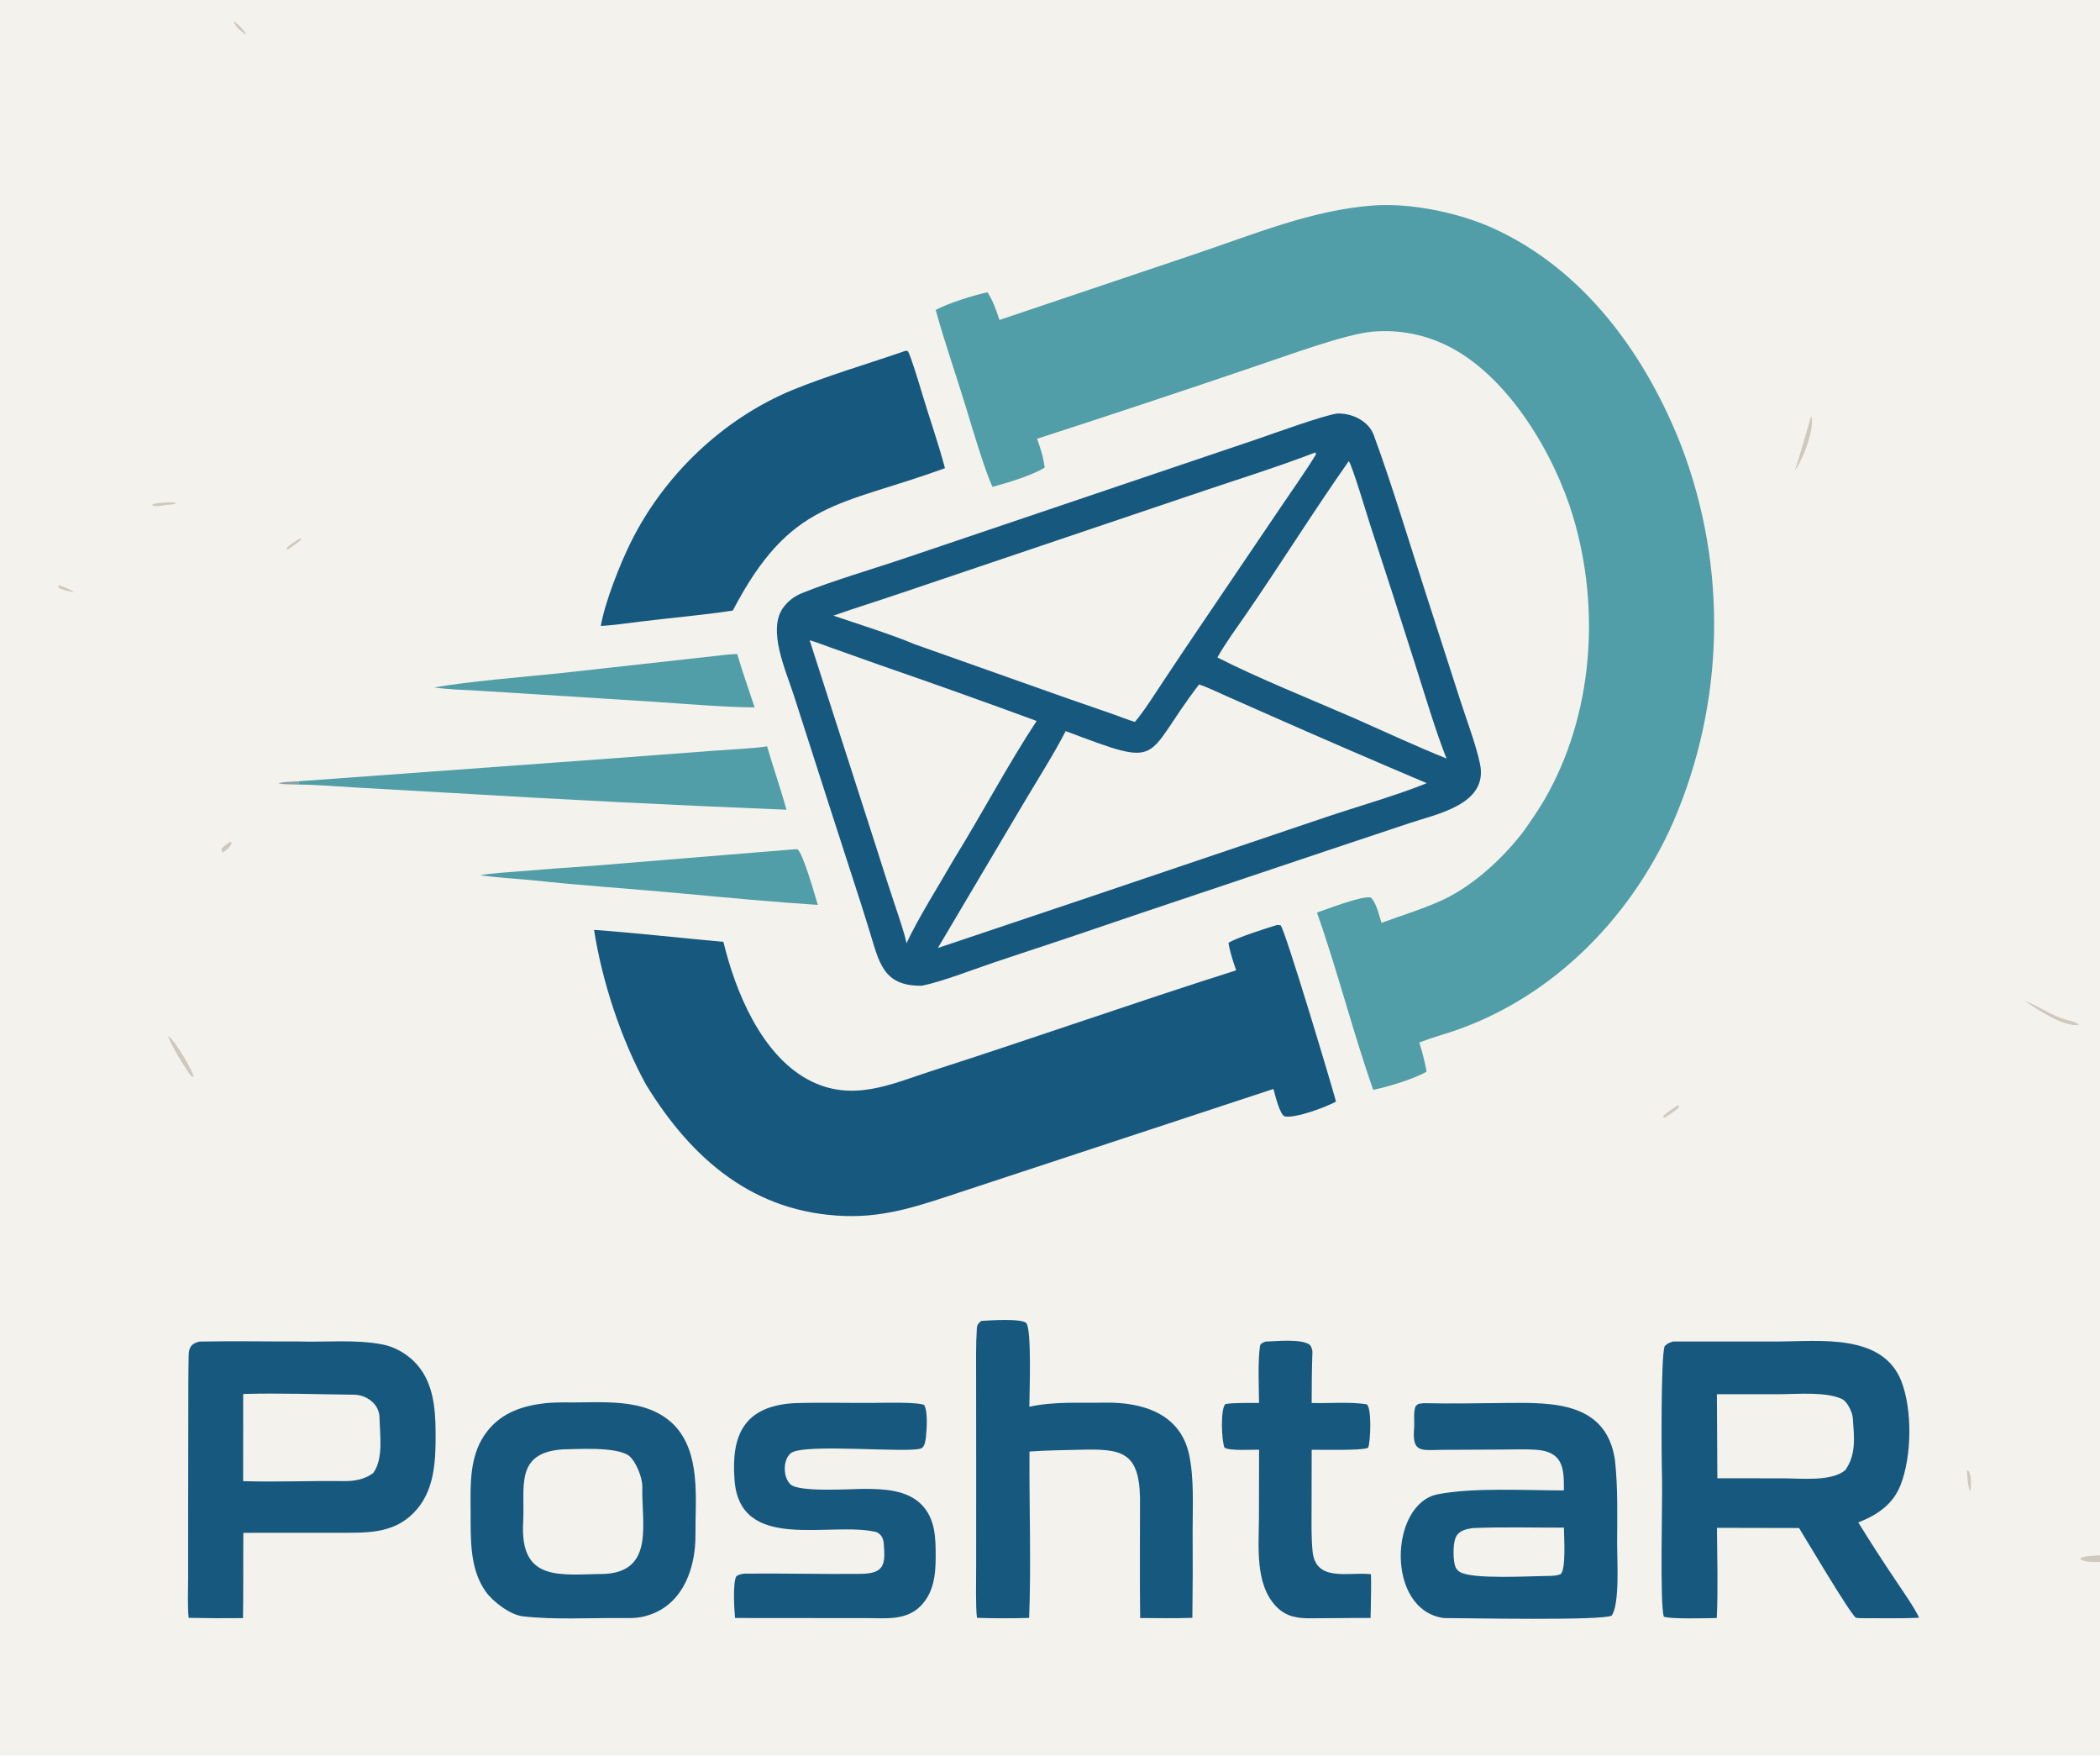
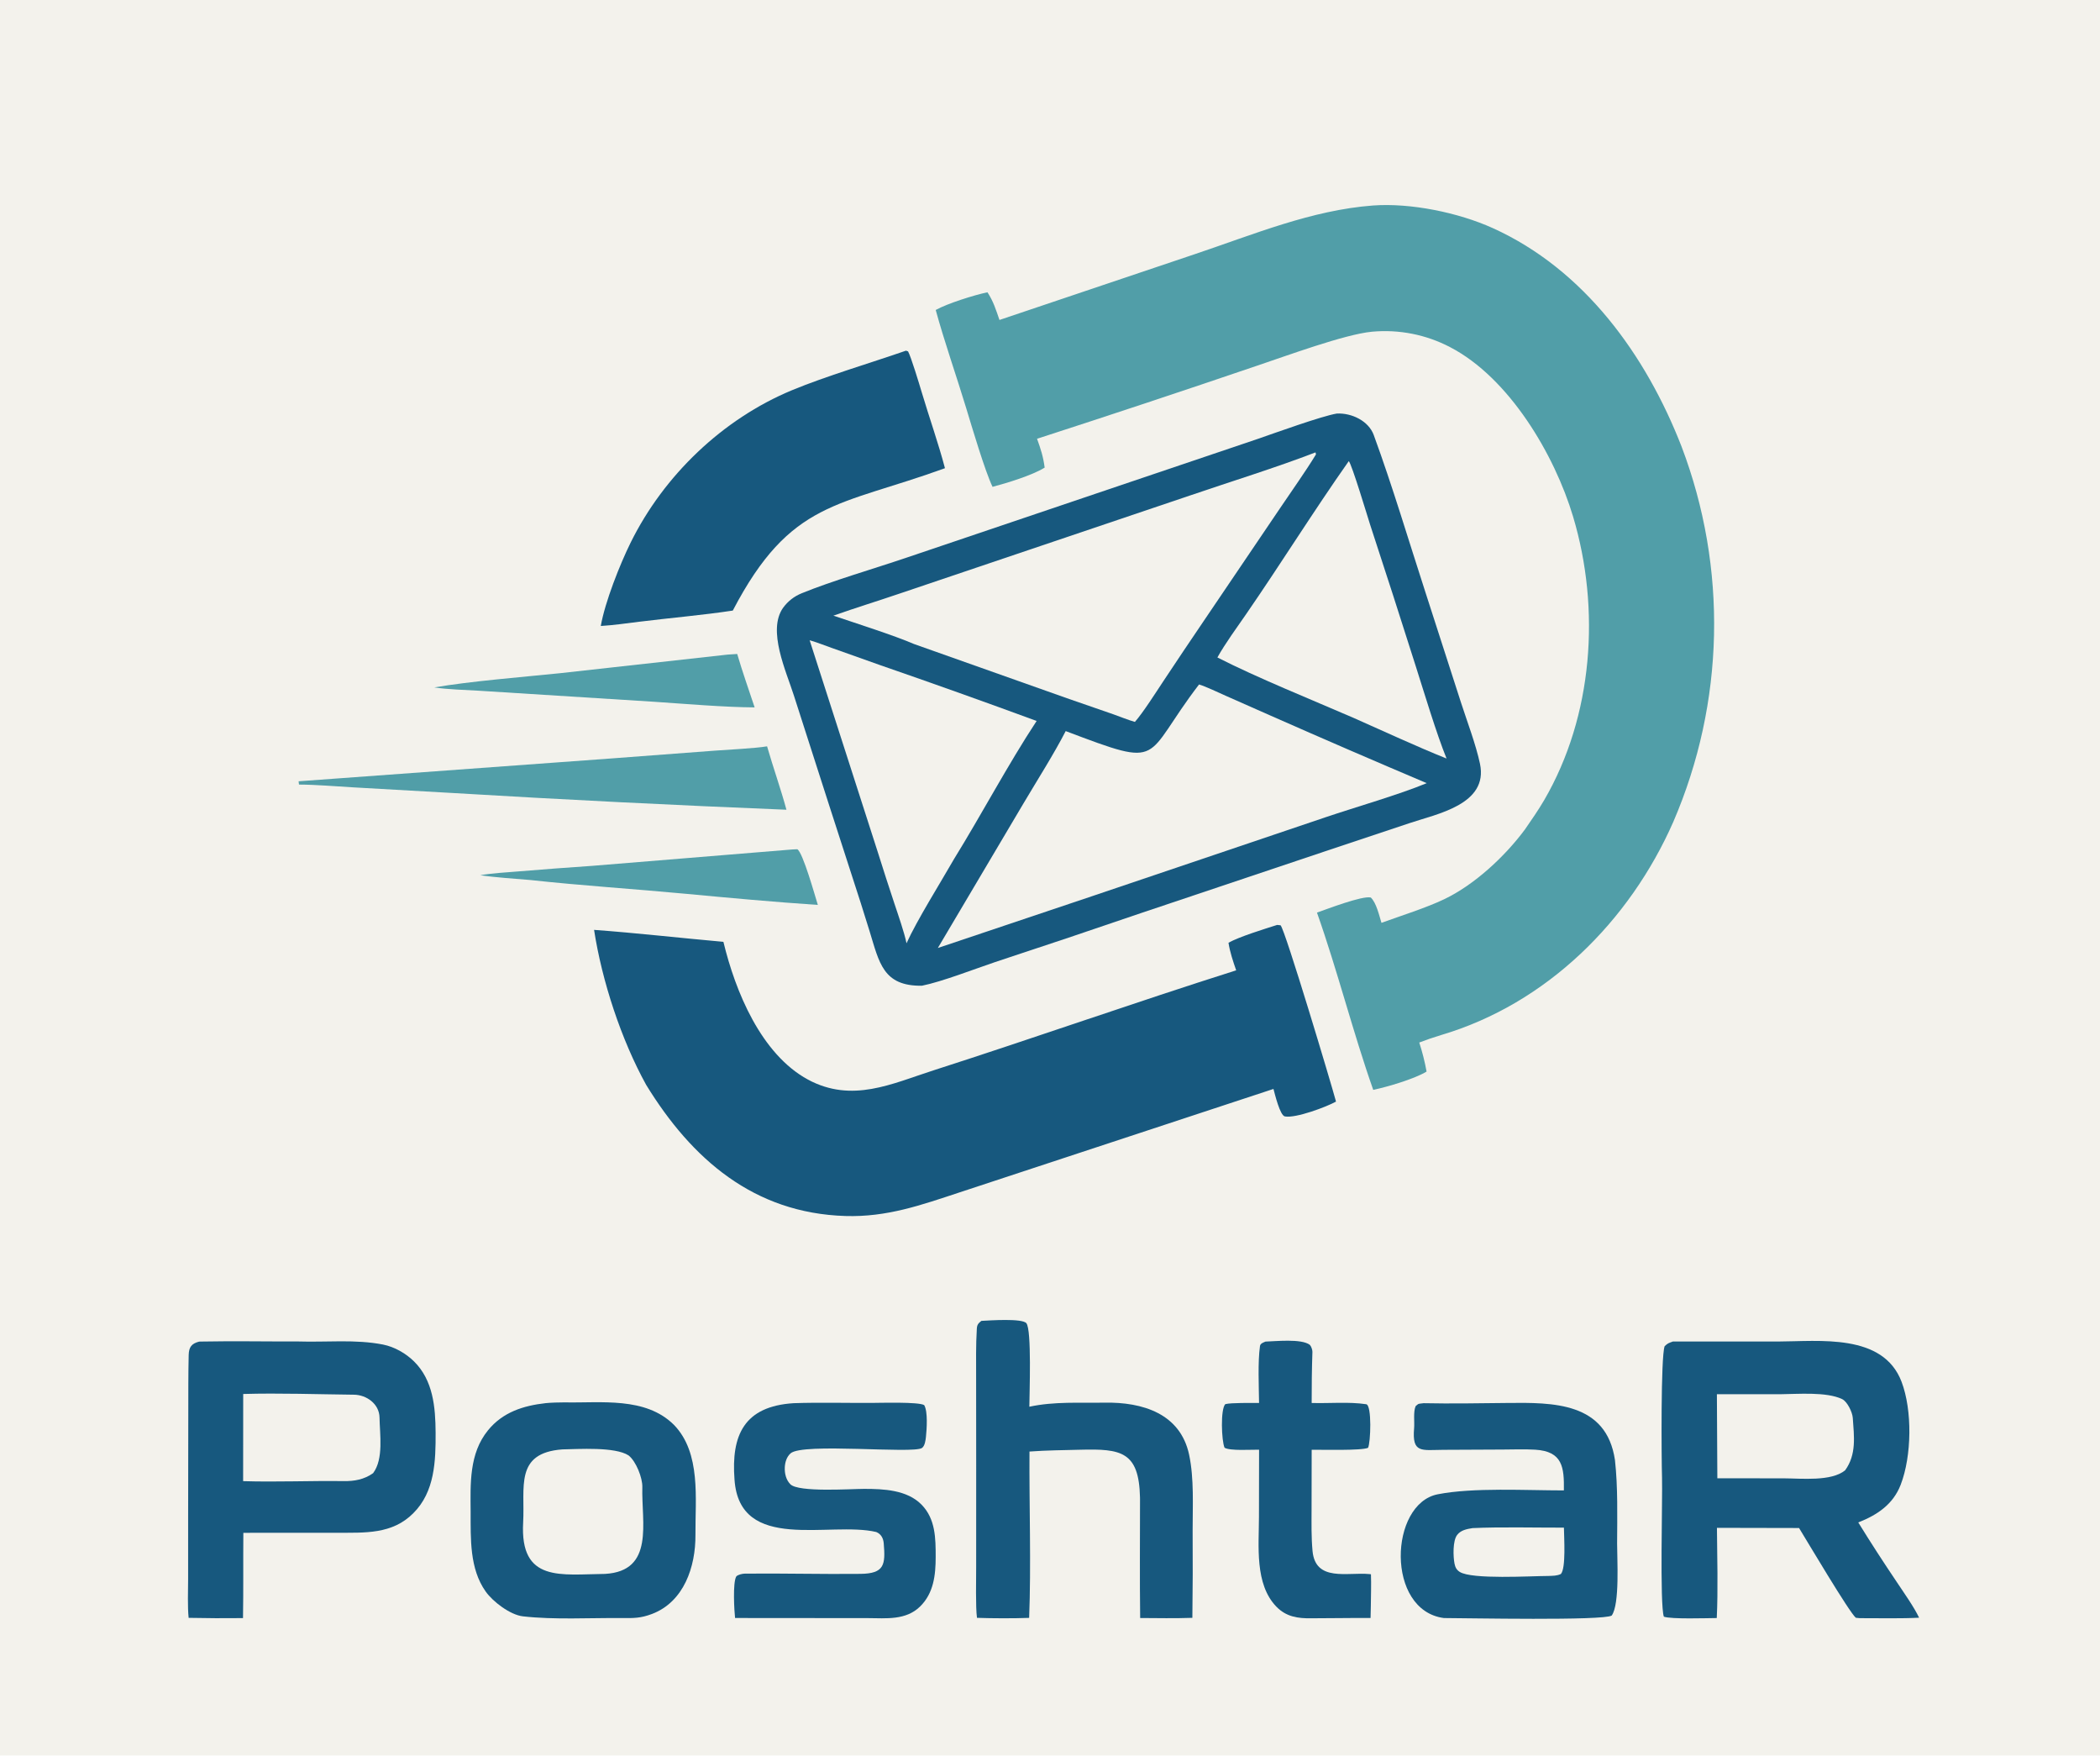
<svg xmlns="http://www.w3.org/2000/svg" version="1.1" style="display: block;" viewBox="0 0 2048 1712" width="688" height="575" preserveAspectRatio="none">
  <path transform="translate(0,0)" fill="rgb(243,242,236)" d="M 0 0 L 2048 0 L 2048 1516.86 L 2048 1523.28 L 2048 1712 L 0 1712 L 0 0 z" />
-   <path transform="translate(0,0)" fill="rgb(207,200,190)" d="M 2048 1516.86 L 2048 1523.28 C 2042.7 1523.33 2032.82 1523.67 2028.73 1520.5 L 2029.92 1519.13 C 2034.92 1517.13 2042.42 1517.15 2048 1516.86 z" />
  <path transform="translate(0,0)" fill="rgb(23,88,126)" d="M 1303.74 403.3 C 1318.33 402.597 1334.7 410.522 1339.73 424.248 C 1358.01 474.144 1373.8 527.322 1390.16 577.689 L 1424.8 685.109 C 1430.81 703.722 1439.32 725.959 1443.32 744.797 C 1451.79 784.651 1401.05 793.79 1374.64 802.741 L 1292.42 830.17 L 1113.53 890.198 C 1066 906.489 1018.36 922.485 970.634 938.187 C 950.7 944.889 918.49 957.442 899.066 961.317 C 861.046 961.812 857.476 938.611 848.021 908.059 C 845.219 899.007 842.295 889.685 839.44 880.649 L 808.417 784.676 L 774.286 678.447 C 766.703 654.583 748.083 614.721 763.708 592.72 C 768.314 586.362 774.633 581.445 781.928 578.542 C 811.538 566.422 852.65 554.519 883.732 543.963 L 1103.25 469.728 L 1226.63 428.034 C 1242.52 422.558 1288.9 405.734 1303.74 403.3 z" />
  <path transform="translate(0,0)" fill="rgb(243,242,236)" d="M 1169.36 667.514 C 1175.56 669.331 1189.19 675.78 1195.51 678.601 L 1239.48 698.05 C 1289.95 720.335 1340.58 742.238 1391.38 763.755 C 1364.87 774.813 1321.45 787.289 1292.61 797.047 L 1066.75 873.4 L 914.618 924.512 L 998.178 783.435 C 1010.9 761.947 1028.2 734.711 1039.3 712.981 C 1137.29 750.006 1113.38 740.477 1169.36 667.514 z" />
  <path transform="translate(0,0)" fill="rgb(243,242,236)" d="M 1282.92 441.183 L 1283.4 443.105 C 1273.14 459.986 1259.82 478.552 1248.66 495.166 L 1173.93 605.596 C 1160.7 625.085 1147.57 644.647 1134.56 664.281 C 1127.48 674.96 1114.65 695.157 1106.8 704.02 C 1100.75 702.372 1091.81 698.707 1085.62 696.55 L 1040.49 680.909 L 891.347 628.058 C 872.103 619.689 834.043 607.625 812.746 600.401 C 834.405 592.739 857.22 585.752 879.106 578.271 L 1161.35 482.941 C 1200.17 469.69 1245.17 455.771 1282.92 441.183 z" />
  <path transform="translate(0,0)" fill="rgb(243,242,236)" d="M 789.598 624.401 C 792.723 625.013 807.297 630.507 811.039 631.836 L 858.354 648.659 C 909.399 666.311 960.272 684.46 1010.96 703.104 C 983.262 745.124 957.166 794.463 930.521 837.558 C 917.641 860.088 894.141 897.588 884.064 919.918 C 882.01 909.55 875.785 891.809 872.269 881.219 C 866.722 864.542 861.32 847.816 856.065 831.044 L 789.598 624.401 z" />
  <path transform="translate(0,0)" fill="rgb(243,242,236)" d="M 1315.39 449.687 C 1318.38 452.894 1333.65 503.765 1336.11 511.408 C 1351.2 557.386 1366.05 603.443 1380.66 649.577 C 1389.03 675.779 1400.72 715.014 1410.74 739.744 C 1381.42 728.01 1349.23 712.986 1320.3 700.214 C 1279.62 682.563 1225.81 660.891 1187.25 641.175 C 1194.99 627.32 1206.31 611.919 1215.46 598.657 C 1249.29 549.582 1281.11 498.358 1315.39 449.687 z" />
  <path transform="translate(0,0)" fill="rgb(81,158,168)" d="M 1338.9 200.418 C 1375.7 197.716 1422.26 207.295 1455.69 222.395 C 1545.21 262.843 1605.3 346.54 1639.92 435.501 C 1684.91 553.898 1682.03 685.162 1631.88 801.47 C 1589.21 898.465 1508.29 978.93 1405.46 1009.39 C 1398.67 1011.4 1390.68 1014.15 1384.11 1016.7 C 1387.13 1025.96 1389.52 1035.42 1391.25 1045.01 C 1379.61 1052.16 1352.95 1060 1339.23 1062.86 C 1319.46 1006.75 1304.36 946.549 1284.36 889.99 C 1294.57 886.412 1328.36 873.394 1336.84 875.263 C 1342.22 880.307 1344.98 892.567 1347.25 899.975 C 1366.13 893.119 1390.96 885.331 1408.53 876.909 C 1438.15 862.713 1467.64 835.247 1487.19 808.894 C 1493.68 799.405 1500.19 790.184 1505.97 780.259 C 1553.71 698.216 1561.07 593.932 1534.15 503.865 C 1516.04 443.291 1471.78 368.436 1414.14 338.523 C 1390.75 326.299 1364.34 321.079 1338.06 323.49 C 1311.28 326.01 1253.89 347.314 1225.63 356.739 C 1154.4 381.003 1082.97 404.723 1011.37 427.896 C 1015.04 438.084 1017.38 445.31 1018.8 456.014 L 1018.46 456.219 C 1006.69 463.527 981.748 471.183 967.967 474.778 C 960.676 459.741 947.67 415.824 942.21 397.823 C 932.866 367.023 920.912 332.969 912.548 302.296 C 924.185 295.864 949.89 287.801 963.005 285.041 C 968.823 293.922 971.292 302.112 974.718 312.037 L 1165.63 247.729 C 1222.96 228.467 1279.08 204.96 1338.9 200.418 z" />
  <path transform="translate(0,0)" fill="rgb(23,88,126)" d="M 1245.54 902.014 C 1246.02 901.998 1248.28 902.291 1248.85 902.355 C 1253.18 906.282 1298.78 1058.64 1302.93 1074.3 C 1293.85 1079.38 1263.79 1090.71 1253.1 1088.78 C 1248.29 1087.91 1243.34 1067.14 1241.93 1061.97 L 1005.87 1139.76 L 936.182 1162.73 C 898.432 1175.19 865.007 1187.14 824.413 1185.88 C 735.183 1183.11 674.689 1130.51 630.197 1058.05 C 605.781 1013.89 587.023 956.591 579.364 906.84 C 619.616 909.748 664.7 914.879 705.495 918.502 C 717.146 966.828 742.13 1027.97 788.024 1052.9 C 831.096 1075.95 869.599 1056.93 910.325 1043.85 C 1008.9 1012.18 1107.08 977.482 1205.57 946.288 C 1202.65 937.953 1199.33 928.025 1198.08 919.385 C 1208.62 913.492 1233.4 905.862 1245.54 902.014 z" />
  <path transform="translate(0,0)" fill="rgb(23,88,126)" d="M 1631.48 1308.28 L 1733.88 1308.29 C 1774.22 1308.19 1836.38 1299.98 1854.46 1347.51 C 1865.08 1375.43 1864.44 1419.99 1853.61 1447.99 C 1846.2 1467.16 1830.67 1477.5 1812.25 1484.72 C 1824.35 1504.31 1836.85 1523.65 1849.74 1542.73 C 1856.54 1553.03 1866.48 1566.89 1871.58 1577.63 C 1854.36 1578.54 1834.19 1578.08 1816.75 1578.09 C 1813.94 1578.19 1812.6 1578.01 1809.87 1577.69 C 1803.47 1572.39 1762.18 1502.66 1754.51 1490.16 L 1674.43 1489.99 C 1674.66 1517.49 1675.59 1551.02 1674.25 1577.96 C 1664.75 1578.04 1629.78 1579.21 1622.66 1576.63 C 1618.53 1565.09 1621.46 1461.06 1620.87 1441.11 C 1620.33 1422.77 1619.57 1323.31 1623.42 1312.86 C 1626.53 1309.86 1627.29 1309.83 1631.48 1308.28 z" />
  <path transform="translate(0,0)" fill="rgb(243,242,236)" d="M 1674.38 1359.66 L 1736.81 1359.67 C 1752.94 1359.56 1781.19 1357.09 1796.51 1364.44 C 1801.48 1366.82 1806.51 1377.06 1806.91 1382.82 C 1808.15 1400.78 1810.67 1418.43 1799.42 1433.91 C 1785.95 1444.92 1757.04 1441.79 1739.8 1441.72 L 1674.82 1441.65 L 1674.38 1359.66 z" />
  <path transform="translate(0,0)" fill="rgb(23,88,126)" d="M 194.199 1308.38 C 194.886 1308.36 195.573 1308.33 196.26 1308.32 C 227.288 1307.71 259.786 1308.33 291.084 1308.24 C 318.349 1309.11 346.689 1305.96 373.54 1311.25 C 384.61 1313.43 395.761 1319.79 403.752 1327.67 C 422.422 1346.07 424.685 1372.34 424.821 1397.12 C 424.973 1424.73 424.045 1454.87 403.146 1475.63 C 382.587 1496.49 355.657 1494.7 328.5 1494.8 L 237.32 1494.85 C 237.068 1522.57 237.453 1550.26 236.986 1578.02 C 219.313 1578.22 201.638 1578.14 183.968 1577.77 C 182.83 1567.06 183.421 1550.83 183.47 1539.74 L 183.479 1479.06 L 183.631 1377.09 C 183.679 1358.55 183.564 1339.99 184.014 1321.46 C 184.201 1313.74 186.842 1310.26 194.199 1308.38 z" />
  <path transform="translate(0,0)" fill="rgb(243,242,236)" d="M 237.182 1359.45 C 272.103 1358.42 310.067 1359.78 345.178 1360.15 C 357.412 1360.28 369.93 1369.09 370.129 1382.45 C 370.371 1398.72 374.295 1422.81 363.859 1436.67 C 355.154 1442.86 345.611 1444.57 335.119 1444.42 C 302.603 1443.96 269.57 1445.47 237.109 1444.45 L 237.182 1359.45 z" />
  <path transform="translate(0,0)" fill="rgb(23,88,126)" d="M 532.249 1368.37 C 536.087 1367.94 546.644 1367.56 550.488 1367.64 C 586.088 1368.4 629.465 1361.92 657.286 1389.59 C 683.886 1417.02 677.95 1461.83 678.226 1496.82 C 678.472 1527.99 666.964 1562.24 635.731 1574.02 C 624.739 1578.16 617.951 1578.1 606.5 1577.96 C 575.592 1577.7 540.565 1579.78 509.919 1576.29 C 497.593 1574.88 480.694 1562.1 473.558 1551.98 C 457.889 1529.76 459.046 1500.66 458.982 1474.67 C 458.789 1447.06 457.388 1417.66 475.881 1394.92 C 490.304 1377.18 510.306 1370.83 532.249 1368.37 z" />
  <path transform="translate(0,0)" fill="rgb(243,242,236)" d="M 548.411 1413.49 C 563.805 1413.24 599.69 1410.72 613.006 1419.36 C 620.341 1425.12 626.681 1441.34 626.43 1450.24 C 625.458 1484.67 638.611 1532.12 590.086 1534.92 C 547.279 1535.29 506.936 1543.71 510.198 1484.74 C 512.099 1450.36 501.603 1416.99 548.411 1413.49 z" />
  <path transform="translate(0,0)" fill="rgb(23,88,126)" d="M 883.548 341.975 L 885.569 342.684 C 888.505 347.977 896.569 374.726 898.838 382.35 C 906.067 406.632 915.149 432.253 921.56 456.603 C 818.097 494.285 771.122 487.337 714.651 595.447 C 685.98 599.834 652.664 602.689 623.272 606.356 C 611.088 607.883 598.093 609.739 585.916 610.475 C 589.998 587.063 604.56 550.385 614.961 529.294 C 647.318 463.683 704.759 408.589 772.447 380.522 C 805.664 366.748 848.677 354.098 883.548 341.975 z" />
  <path transform="translate(0,0)" fill="rgb(23,88,126)" d="M 1388.32 1368.43 C 1414.58 1368.98 1442.95 1368.52 1469.62 1368.21 C 1514.58 1367.69 1566.64 1367.33 1574.97 1423.91 C 1577.9 1450.31 1577.17 1478.8 1577.07 1505.35 C 1577.02 1520.09 1579.82 1564.44 1571.79 1575.54 C 1563.34 1580.69 1430.81 1578.02 1408.11 1577.96 C 1351.27 1570.47 1354.83 1466.56 1402.13 1457.27 C 1436.75 1450.47 1488.57 1453.51 1525.16 1453.49 C 1525.47 1431.13 1524.05 1415.35 1497.07 1413.77 C 1486.7 1413.16 1475.95 1413.6 1465.57 1413.64 L 1407.69 1413.91 C 1386.43 1414.02 1376.93 1417.65 1379.09 1392.84 C 1379.63 1386.63 1378.14 1376.96 1380.59 1371.29 C 1384.02 1368.3 1383.06 1369.23 1388.32 1368.43 z" />
  <path transform="translate(0,0)" fill="rgb(243,242,236)" d="M 1436.07 1490.25 C 1463.11 1488.99 1497.51 1489.85 1525.2 1489.8 C 1525.32 1499.57 1527.3 1529.34 1522.22 1535.02 C 1518.07 1536.91 1514.66 1536.7 1510.08 1536.92 C 1492.71 1536.97 1435.65 1540.5 1423.64 1533 C 1420.5 1531.05 1419.19 1528.44 1418.49 1524.87 C 1417.15 1517.93 1416.67 1502.7 1421.04 1496.94 C 1424.65 1492.18 1430.56 1491.16 1436.07 1490.25 z" />
  <path transform="translate(0,0)" fill="rgb(23,88,126)" d="M 957.076 1288.16 C 957.262 1288.14 957.449 1288.13 957.636 1288.12 C 964.944 1287.75 996.733 1285.5 1000.92 1290.39 C 1006.29 1296.66 1003.91 1359.73 1003.86 1371.88 C 1028.43 1366.59 1053.03 1368.35 1077.28 1367.91 C 1114.15 1367.25 1151.13 1378.49 1159.67 1418.66 C 1164.65 1442.08 1163.07 1468.74 1163.1 1492.81 C 1163.31 1521.12 1163.22 1549.44 1162.84 1577.76 C 1146.31 1578.33 1128.53 1578.05 1111.93 1577.93 C 1111.45 1539.65 1111.78 1500.66 1111.79 1462.32 C 1111.79 1461.65 1111.79 1460.99 1111.77 1460.32 C 1110.77 1415.52 1093.35 1412.78 1053.46 1413.82 C 1036.94 1414.25 1020.7 1414.35 1003.99 1415.58 C 1003.67 1467.63 1005.67 1526.46 1003.66 1577.8 C 988.377 1578.36 967.974 1578.3 952.783 1577.76 C 951.345 1567.2 952.009 1539.78 951.991 1527.65 L 952.016 1429.38 L 951.951 1344.09 C 951.932 1328.29 951.659 1311.6 952.636 1295.83 C 952.883 1291.85 954.035 1290.57 957.076 1288.16 z" />
  <path transform="translate(0,0)" fill="rgb(23,88,126)" d="M 774.018 1368.42 C 799.155 1367.56 824.946 1368.28 850.139 1368.16 C 858.378 1368.12 896.049 1366.99 901.315 1370.31 C 905.039 1376.64 903.779 1393.82 903.019 1401.26 C 902.703 1404.36 901.987 1410.13 899.159 1412.09 C 890.567 1418.04 782.858 1406.81 771.011 1417.34 C 767.175 1420.75 765.567 1426.08 765.357 1431.07 C 765.111 1436.91 766.569 1443.25 770.802 1447.5 C 778.807 1455.53 829.513 1452.02 842.647 1452 C 861.608 1451.98 884.536 1452.91 898.716 1467.36 C 912.399 1481.31 912.512 1500.17 912.508 1518.42 C 912.505 1536.02 910.542 1553.79 897.261 1566.75 C 883.395 1580.28 864.31 1578.14 846.5 1578.03 L 716.868 1577.92 C 716.101 1571.25 714.437 1543.59 718.037 1537.4 C 719.565 1535.64 724.141 1534.67 726.429 1534.64 C 763.996 1534.25 801.568 1535.31 839.164 1534.88 C 862.529 1534.61 863.622 1525.99 861.842 1505.01 C 861.43 1500.16 859.271 1496.02 854.542 1494.06 C 809.295 1483.33 721.192 1514.8 716.321 1442.87 C 713.035 1399.73 725.541 1371.47 774.018 1368.42 z" />
  <path transform="translate(0,0)" fill="rgb(23,88,126)" d="M 1234.2 1308.35 C 1243.33 1308.13 1269.33 1305.23 1277.43 1311.57 C 1278.8 1312.98 1279.98 1316.56 1279.92 1318.37 C 1279.35 1334.95 1279.17 1351.65 1279.19 1368.22 C 1296.55 1368.75 1315.37 1366.89 1332.35 1369.43 C 1338.09 1370.29 1336.69 1407.42 1334.15 1411.97 C 1327.47 1414.83 1289.28 1413.74 1279.2 1413.84 L 1279.09 1472.53 C 1279.07 1486.11 1278.78 1498.97 1280.03 1512.53 C 1282.85 1543 1314.17 1533.02 1335.51 1535.1 L 1337 1535.26 C 1337.37 1544.71 1336.97 1556.63 1336.89 1566.25 L 1336.62 1577.92 C 1317.4 1577.75 1298.1 1578.22 1278.87 1578.19 C 1265.68 1578.4 1254.29 1576.75 1244.68 1566.78 C 1223.54 1544.81 1227.72 1507.84 1227.79 1479.4 L 1227.9 1413.78 C 1220.23 1413.67 1199.52 1415.09 1194.24 1411.87 C 1191.24 1405.14 1190.14 1374.28 1194.95 1369.35 C 1200.83 1367.87 1220.55 1368.24 1227.88 1368.18 C 1227.72 1352.9 1226.56 1328.12 1228.79 1312.7 C 1229.18 1310.07 1232.11 1309.25 1234.2 1308.35 z" />
  <path transform="translate(0,0)" fill="rgb(81,158,168)" d="M 291.193 761.929 L 596.629 739.626 L 697.552 732.021 C 710.309 731.032 736.465 729.832 748.083 727.846 C 753.9 748.142 761.593 769.742 766.965 789.677 C 658.851 785.321 550.783 779.907 442.775 773.435 L 344.503 767.849 C 328.075 766.909 307.82 765.176 291.589 765.141 L 291.193 761.929 z" />
  <path transform="translate(0,0)" fill="rgb(81,158,168)" d="M 772.68 828.422 L 777.572 828.196 C 783.031 831.318 794.89 873.914 797.583 882.513 C 755.036 879.651 711.466 875.679 668.901 871.665 C 618.917 866.951 567.011 863.681 517.239 858.221 C 501.614 856.863 483.751 855.799 468.42 853.545 C 478.196 851.673 495.762 850.628 505.878 849.801 C 529.742 847.822 553.619 846.022 577.509 844.4 L 772.68 828.422 z" />
  <path transform="translate(0,0)" fill="rgb(81,158,168)" d="M 709.538 638.386 L 718.956 637.77 C 723.838 654.61 730.398 673.093 735.955 689.87 C 706.299 689.704 667.363 686.346 637.217 684.342 L 467.238 673.627 C 454.368 672.846 435.726 672.36 423.537 670.382 C 458.097 664.384 510.424 660.185 545.902 656.548 L 709.538 638.386 z" />
-   <path transform="translate(0,0)" fill="rgb(207,200,190)" d="M 1766.32 405.634 C 1770.46 416.865 1757.76 450.411 1749.58 459.753 C 1749.96 463.464 1765.94 406.774 1766.32 405.634 z" />
-   <path transform="translate(0,0)" fill="rgb(207,200,190)" d="M 164.007 1010.43 C 169.864 1013.53 187.713 1043.53 188.904 1050.19 L 186.704 1049.57 C 182.23 1044.78 165.602 1017.28 164.007 1010.43 z" />
-   <path transform="translate(0,0)" fill="rgb(207,200,190)" d="M 1974.81 976.1 C 1988.38 981.236 2000.98 990.628 2015.23 994.606 C 2019.22 995.721 2024.64 996.56 2027.48 999.458 C 2013.32 1002.11 1986.28 984.341 1974.81 976.1 z" />
-   <path transform="translate(0,0)" fill="rgb(207,200,190)" d="M 158.328 490.384 C 162.268 489.856 168.014 489.317 171.741 490.739 C 169.346 492.298 165.787 492.073 162.775 492.209 C 158.979 492.901 151.226 494.891 148.205 492.402 C 151.394 490.541 154.558 490.693 158.328 490.384 z" />
-   <path transform="translate(0,0)" fill="rgb(207,200,190)" d="M 1636.27 1077.91 L 1637.18 1078.35 L 1637.16 1080 C 1633.64 1083.79 1627.88 1087.04 1623.39 1089.89 L 1622.52 1089.92 L 1621.88 1088.73 C 1624.56 1085.54 1632.46 1080.52 1636.27 1077.91 z" />
-   <path transform="translate(0,0)" fill="rgb(207,200,190)" d="M 1918.17 1433.6 L 1920.35 1435.25 C 1922.85 1441.63 1922.16 1447.53 1921.73 1454.24 C 1918.92 1450.98 1918.58 1438.63 1918.17 1433.6 z" />
-   <path transform="translate(0,0)" fill="rgb(135,160,163)" d="M 291.589 765.141 C 286.01 765.074 280.433 764.895 274.861 764.603 L 274.124 763.18 L 271.942 763.837 L 273.46 764.424 L 273.011 763.39 C 272.694 763.482 272.377 763.575 272.06 763.668 L 272.537 764.202 L 273.36 763.278 L 271.93 763.889 L 274.155 764.489 L 274.851 763.038 C 279.571 762.465 286.299 762.241 291.193 761.929 L 291.589 765.141 z" />
-   <path transform="translate(0,0)" fill="rgb(207,200,190)" d="M 224.827 820.78 C 225.774 821.689 225.316 821.057 225.737 822.938 C 223.537 827.051 221.237 828.416 217.606 831.341 C 215.823 829.676 216.391 830.694 216.087 828.069 C 217.958 824.986 221.723 822.91 224.827 820.78 z" />
-   <path transform="translate(0,0)" fill="rgb(207,200,190)" d="M 293.01 524.998 L 293.742 525.731 C 292.466 528.248 283.277 534.061 280.35 536.081 L 279.698 535.443 L 279.927 534 C 284.163 530.015 288.034 527.966 293.01 524.998 z" />
-   <path transform="translate(0,0)" fill="rgb(207,200,190)" d="M 56.88 571.044 L 57.93 570.824 C 62.733 572.735 68.346 574.521 72.268 577.68 C 67.07 576.527 62.117 575.803 57.47 573.307 L 56.88 571.044 z" />
-   <path transform="translate(0,0)" fill="rgb(207,200,190)" d="M 227.944 20.771 C 231.894 22.929 238.334 29.711 240.253 33.98 C 236.148 31.507 228.904 25.698 227.944 20.771 z" />
</svg>
